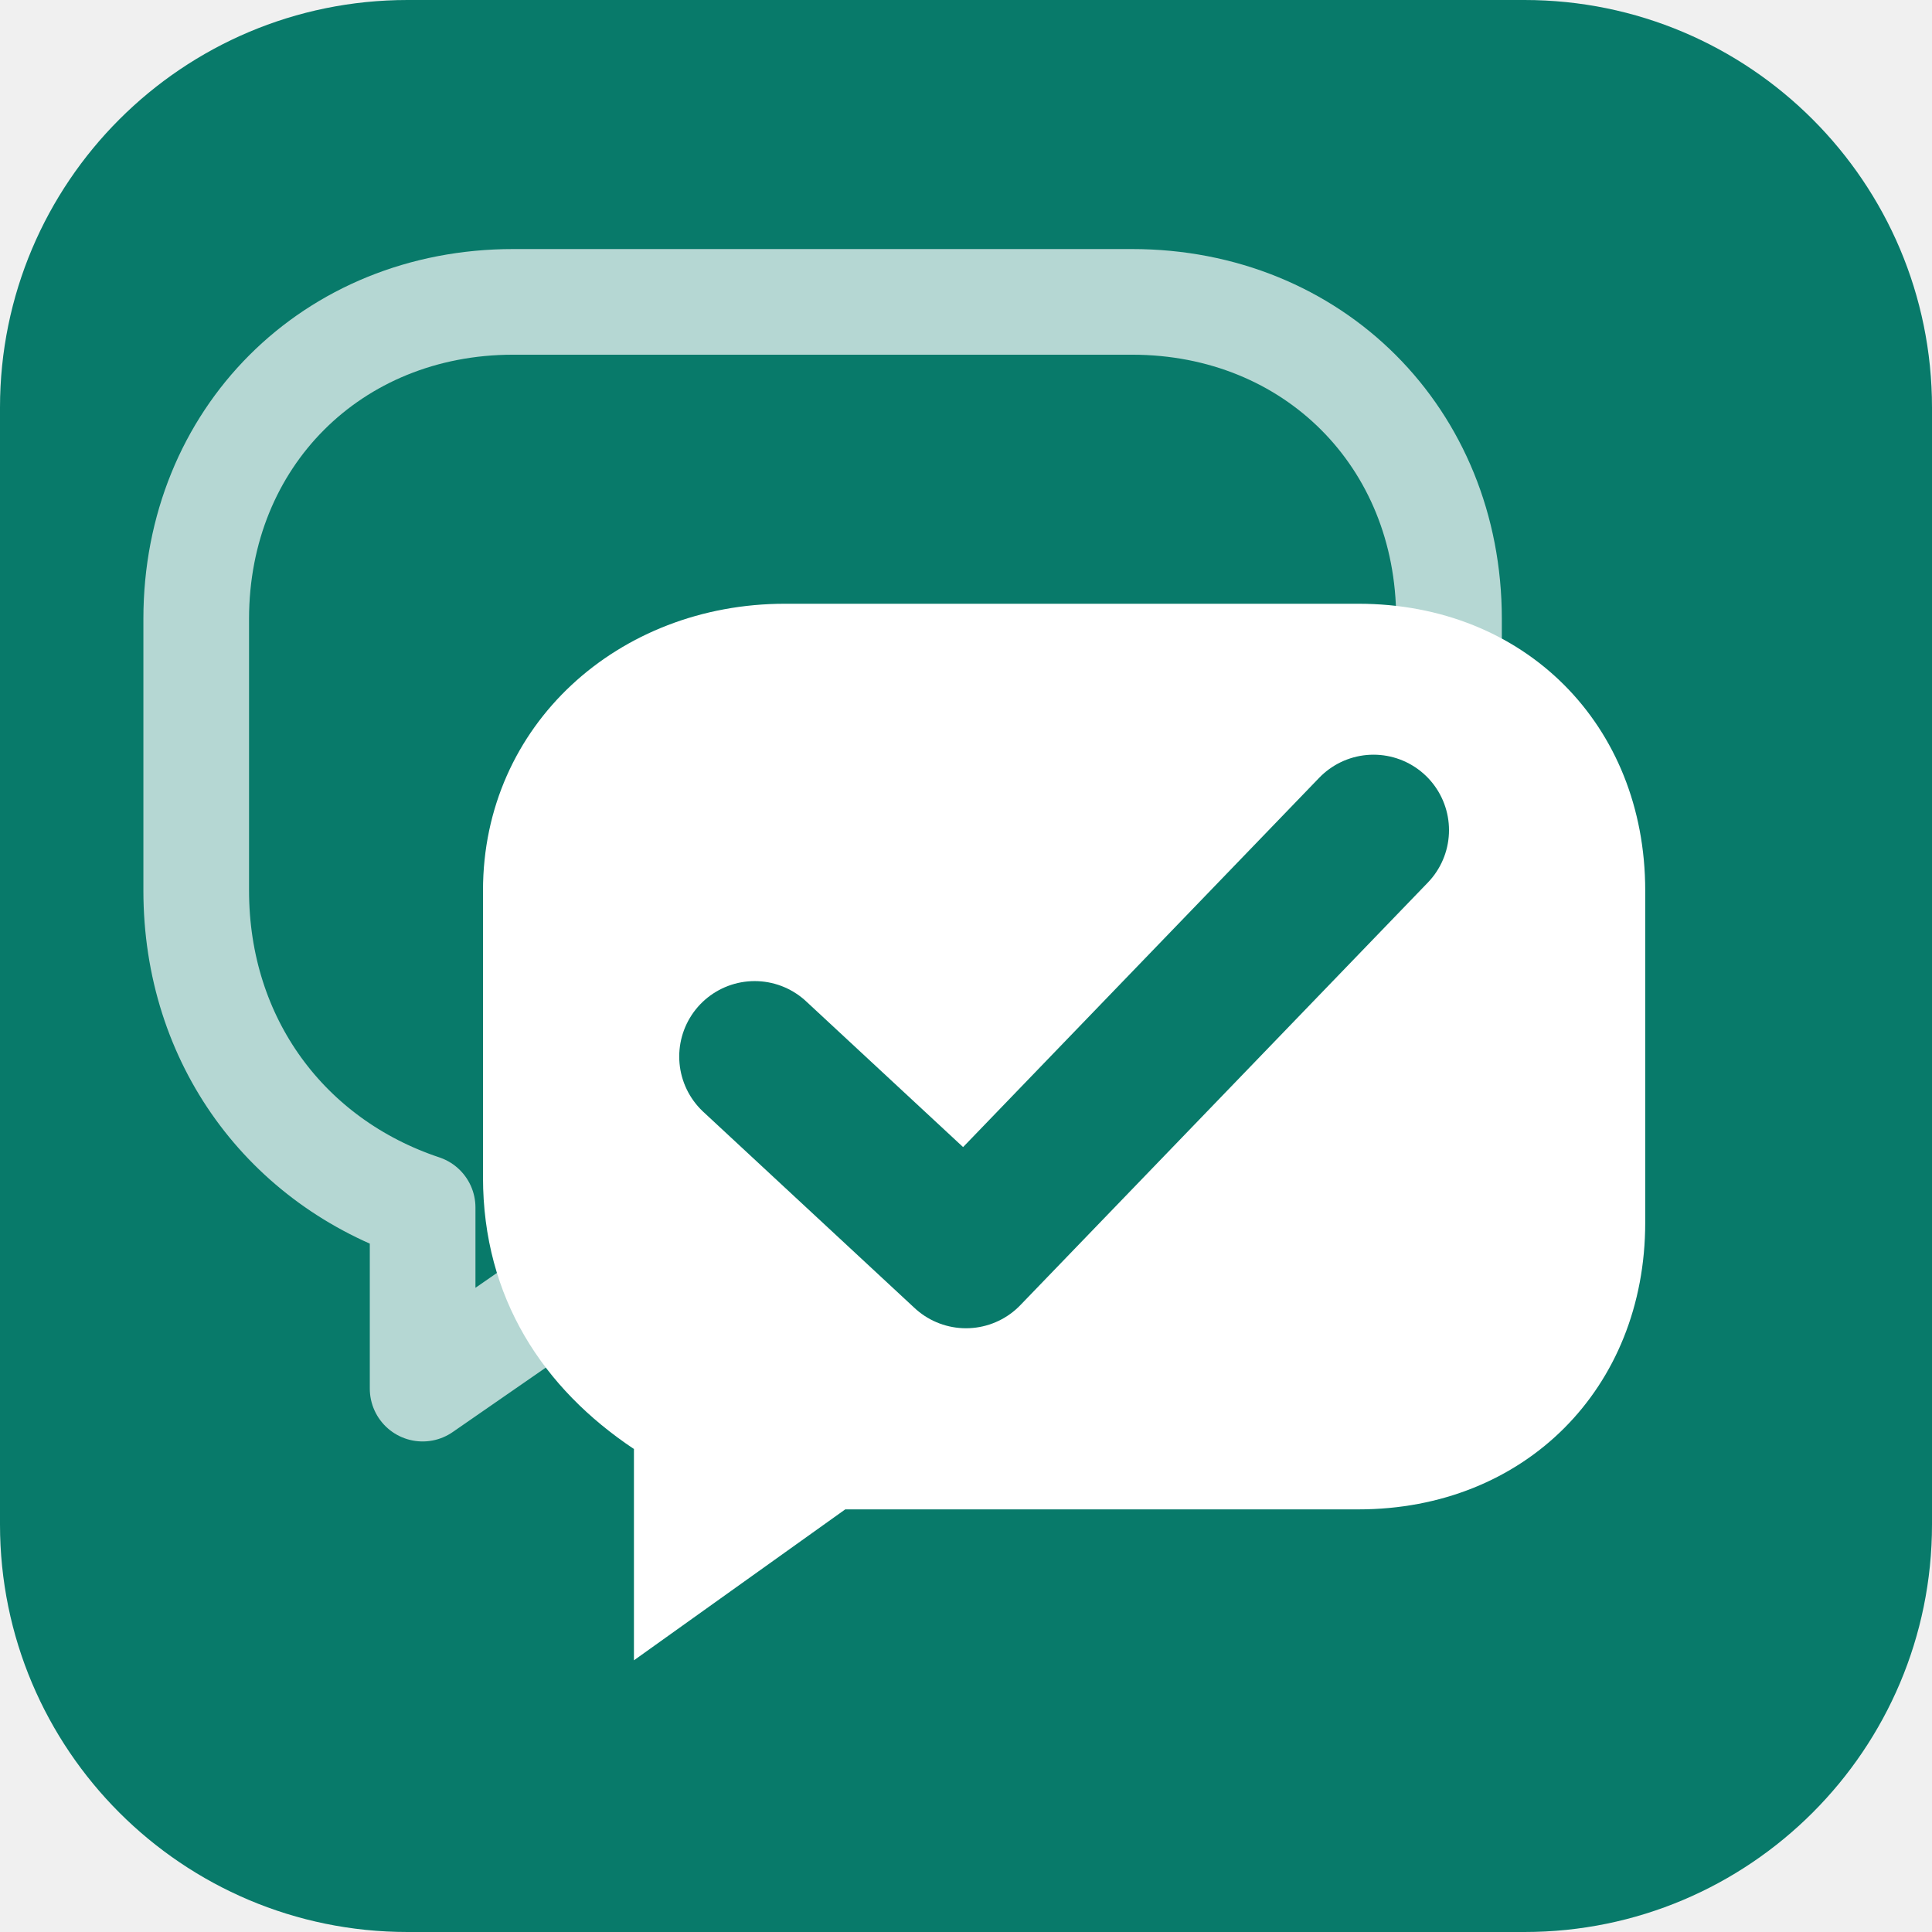
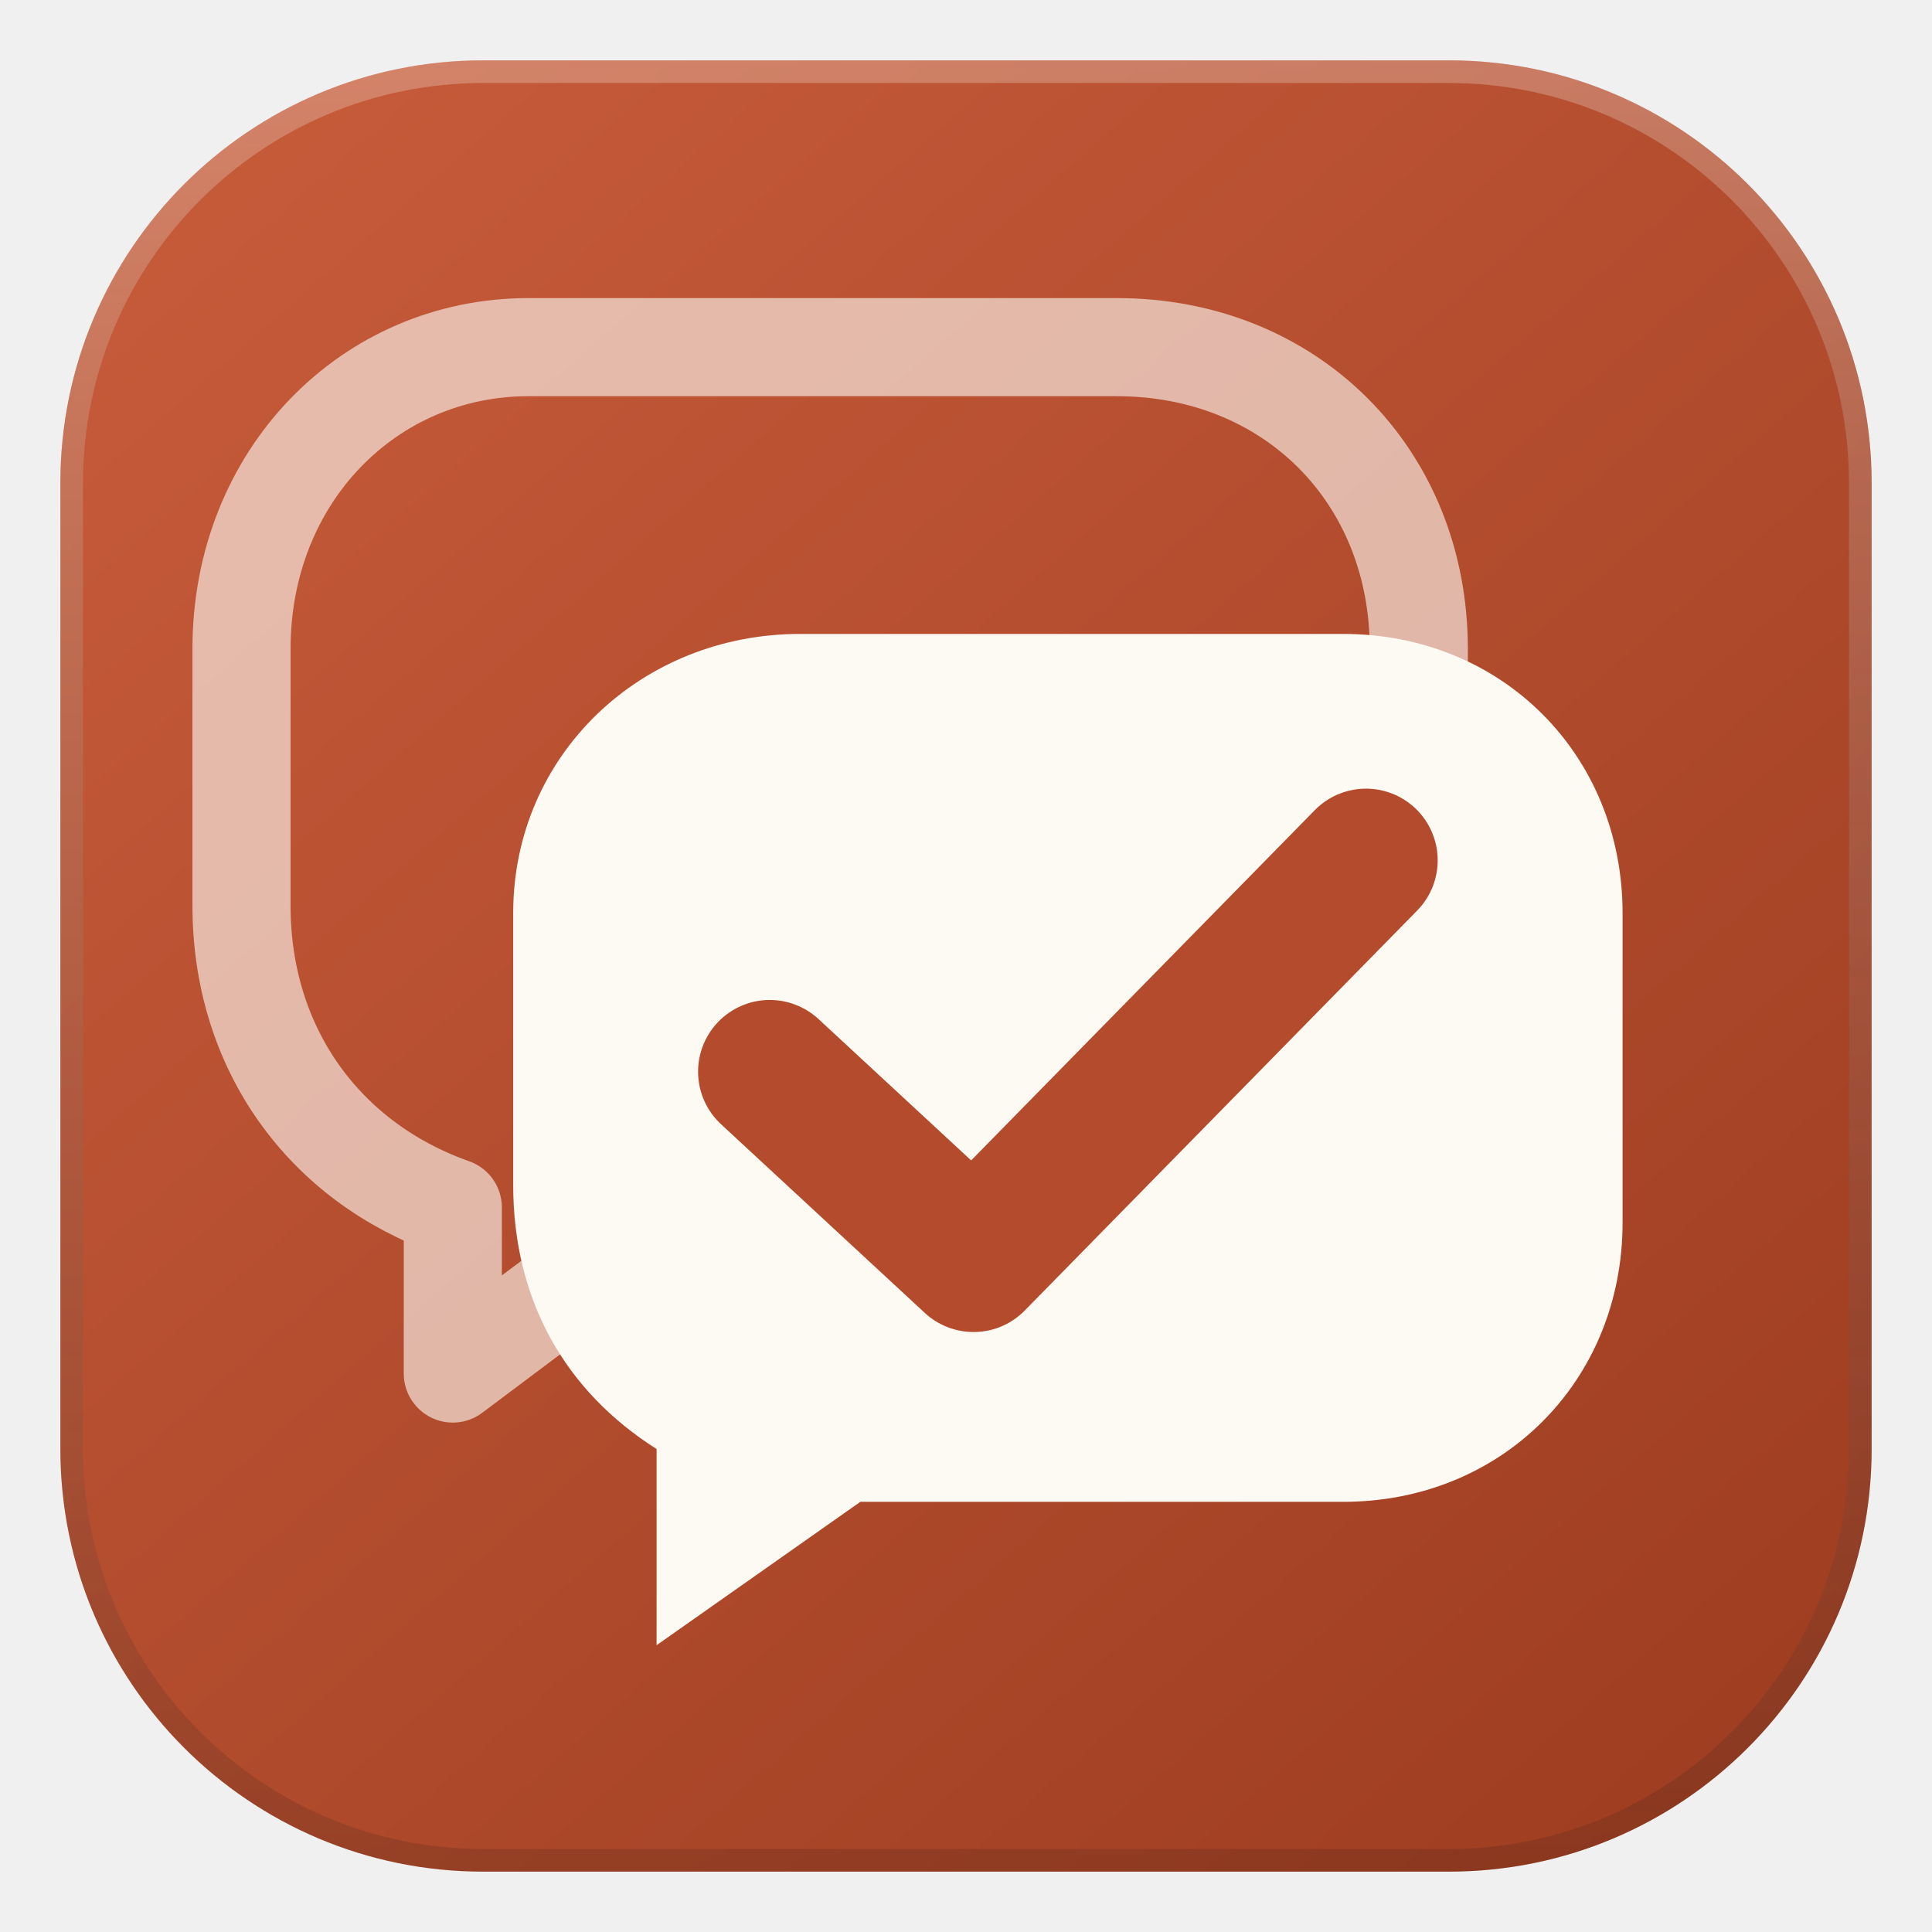
<svg xmlns="http://www.w3.org/2000/svg" viewBox="0 0 128 128" role="img" aria-labelledby="title">
-   <rect width="128" height="128" rx="27" fill="#087A6A" />
-   <g transform="translate(-2 -2)">
-     <path d="M36 22h41c12 0 21 9 21 21v21c0 12-9 21-21 21H43L30 94V82c-9-3-15-11-15-21V43c0-12 9-21 21-21Z" fill="none" stroke="#FFFFFF" stroke-width="7" stroke-linejoin="round" opacity=".7" />
-     <path d="M54 42h38c11 0 19 8 19 19v22c0 11-8 19-19 19H58l-14 10V98c-6-4-10-10-10-18V61c0-11 9-19 20-19Z" fill="#FFFFFF" />
-     <path d="m52 72 14 13 27-28" fill="none" stroke="#087A6A" stroke-width="10" stroke-linecap="round" stroke-linejoin="round" />
+   <defs>
+     <linearGradient id="bg" x1="14" y1="8" x2="114" y2="122" gradientUnits="userSpaceOnUse">
+       <stop offset="0%" stop-color="#c65b3a" />
+       <stop offset="100%" stop-color="#9e3d21" />
+     </linearGradient>
+     <linearGradient id="rim" x1="0" y1="0" x2="0" y2="128" gradientUnits="userSpaceOnUse">
+       <stop offset="0%" stop-color="#fff7ee" stop-opacity="0.28" />
+       <stop offset="100%" stop-color="#2a120a" stop-opacity="0.18" />
+     </linearGradient>
+   </defs>
+   <rect x="4" y="4" width="120" height="120" rx="28" fill="url(#bg)" />
+   <rect x="4.75" y="4.75" width="118.5" height="118.5" rx="27.25" fill="none" stroke="url(#rim)" stroke-width="1.5" />
+   <g transform="translate(-1 -1)">
+     <path d="M36 24h39c11.5 0 20 8.5 20 20v19c0 11.5-8.5 20-20 20H43L31 92V81c-8.5-3-14-10.5-14-20V44c0-11.5 8.5-20 19-20Z" fill="none" stroke="#fdf9f3" stroke-width="6.5" stroke-linejoin="round" opacity=".62" />
+     <path d="M54 43h36c10.5 0 18.5 8 18.5 18.5v20.5c0 10.5-8 18.5-18.5 18.5H58l-13.5 9.5V97c-6-3.8-9.5-9.8-9.5-17.5V61.5C35 51 43.5 43 54 43Z" fill="#fdf9f3" />
+     <path d="m52 72 13.5 12.5 26-26.5" fill="none" stroke="#b44b2c" stroke-width="9.5" stroke-linecap="round" stroke-linejoin="round" />
  </g>
</svg>
